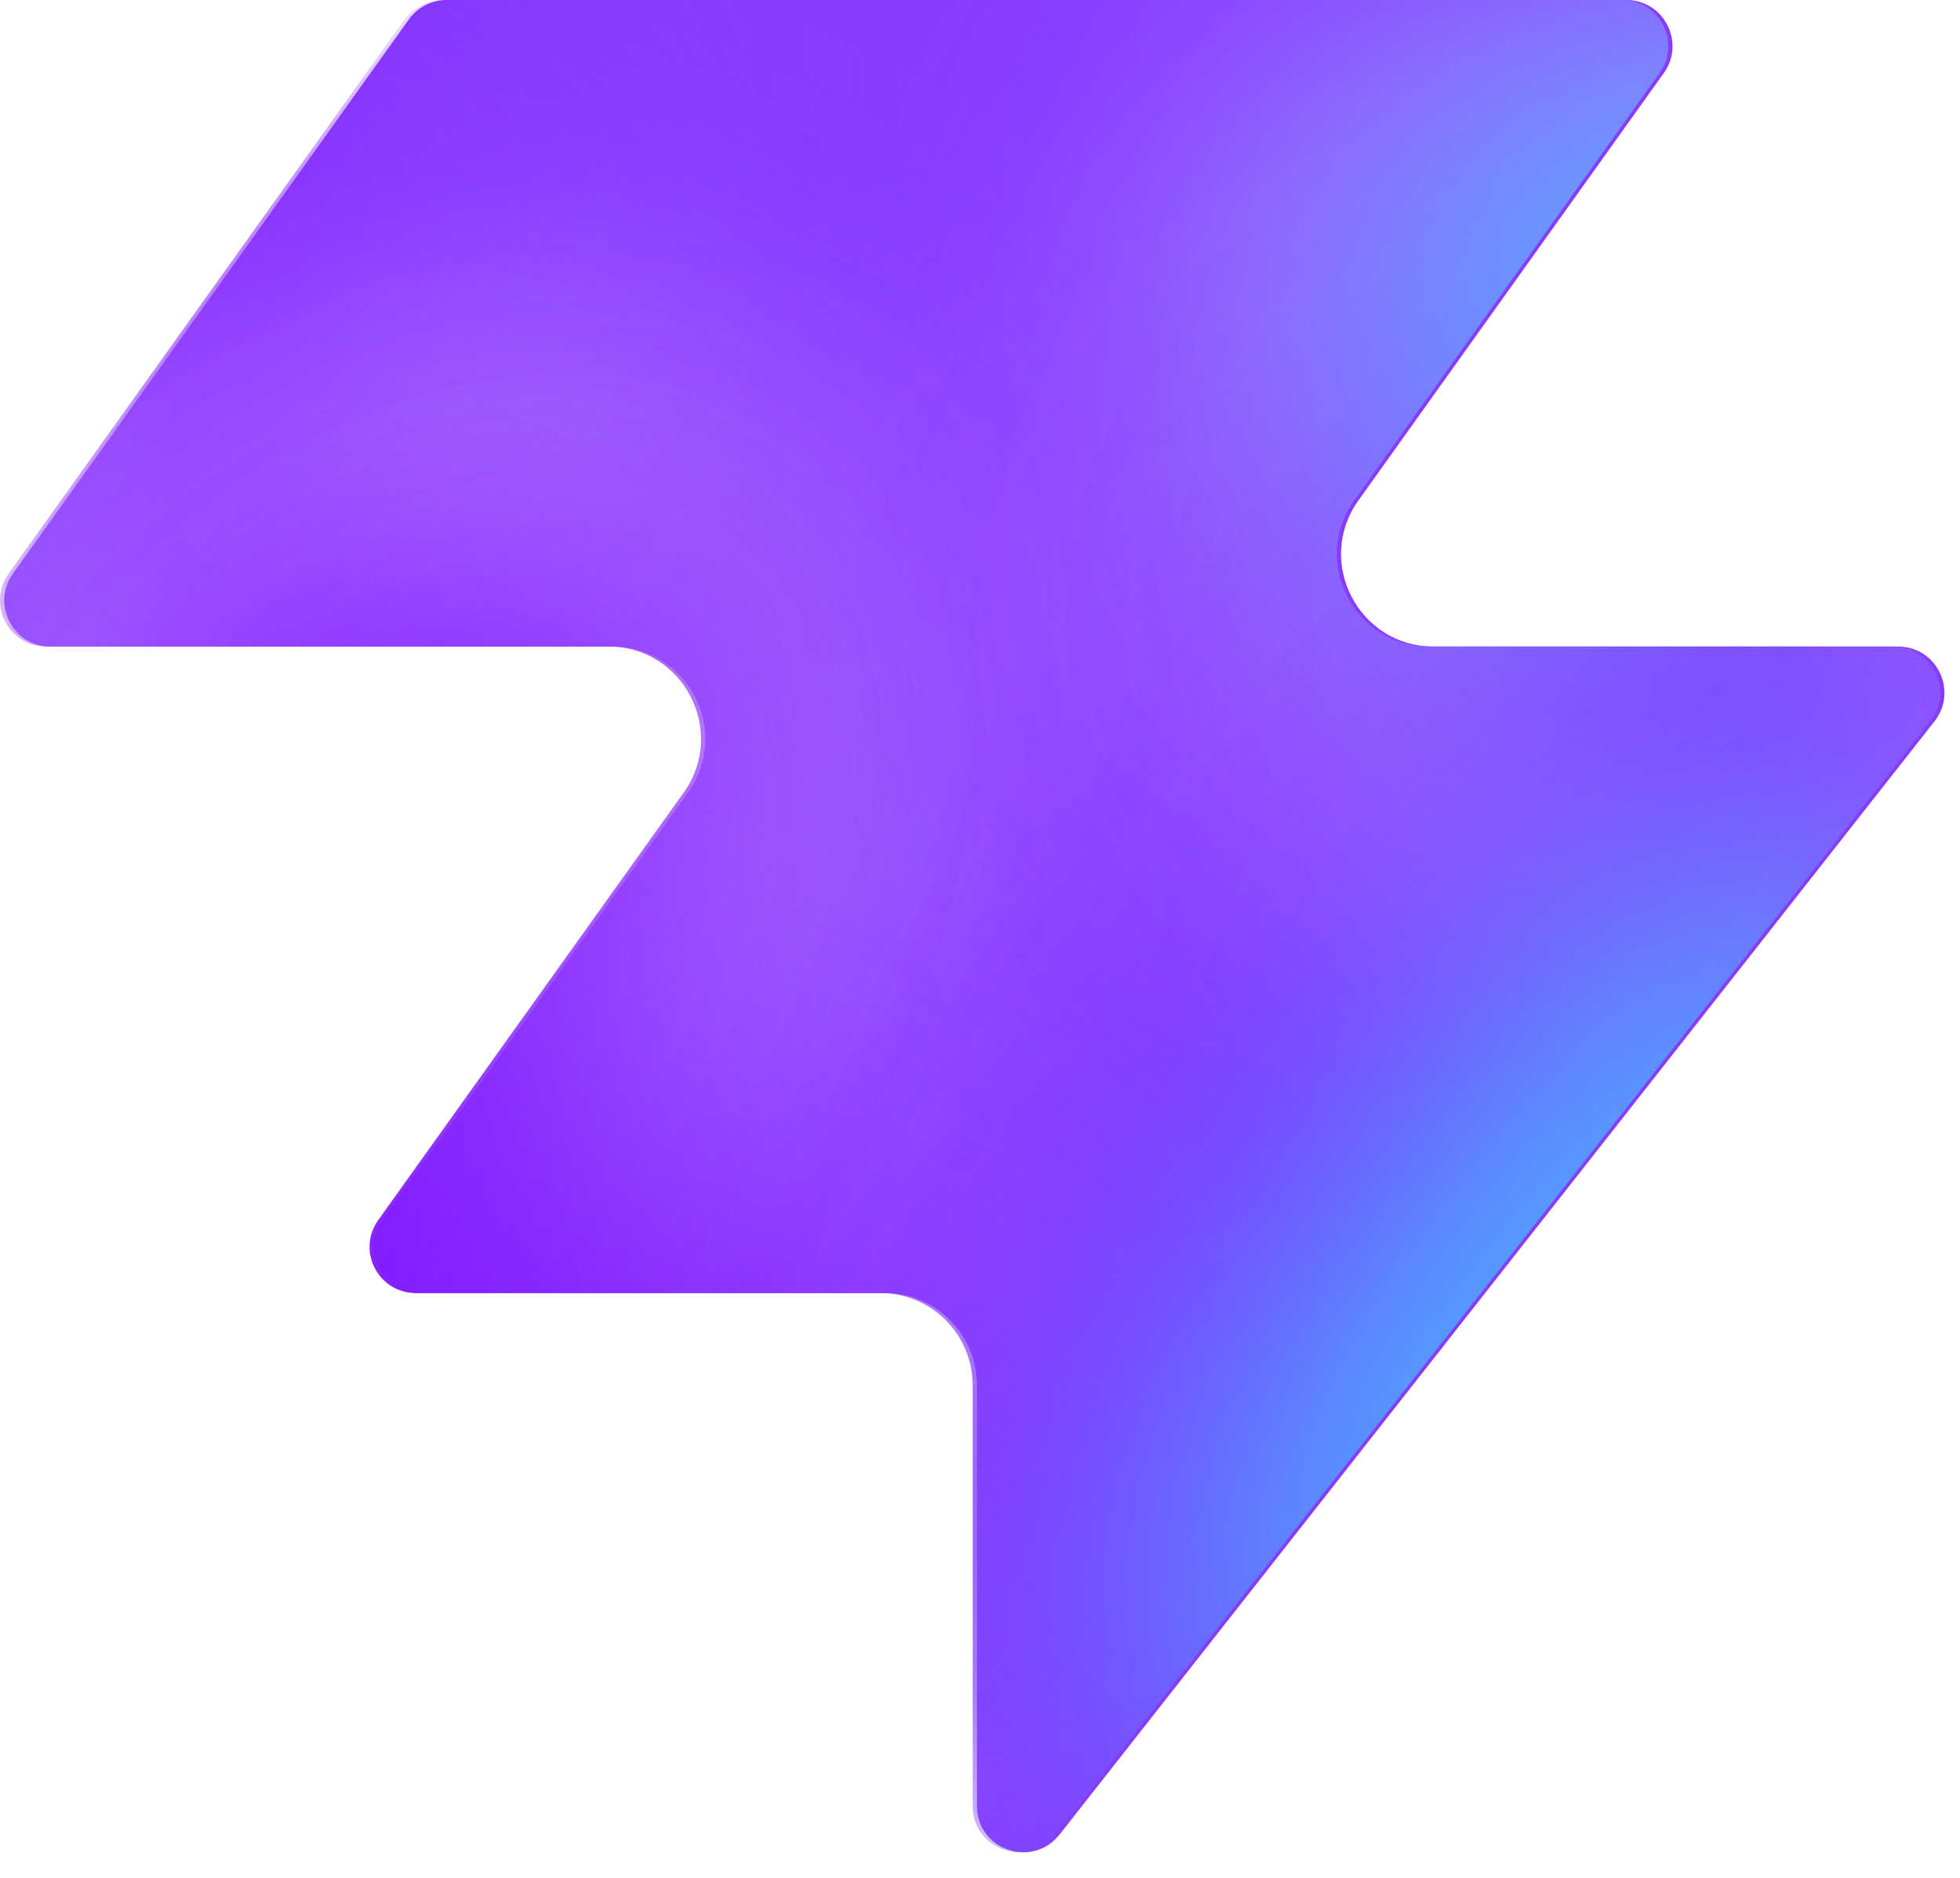
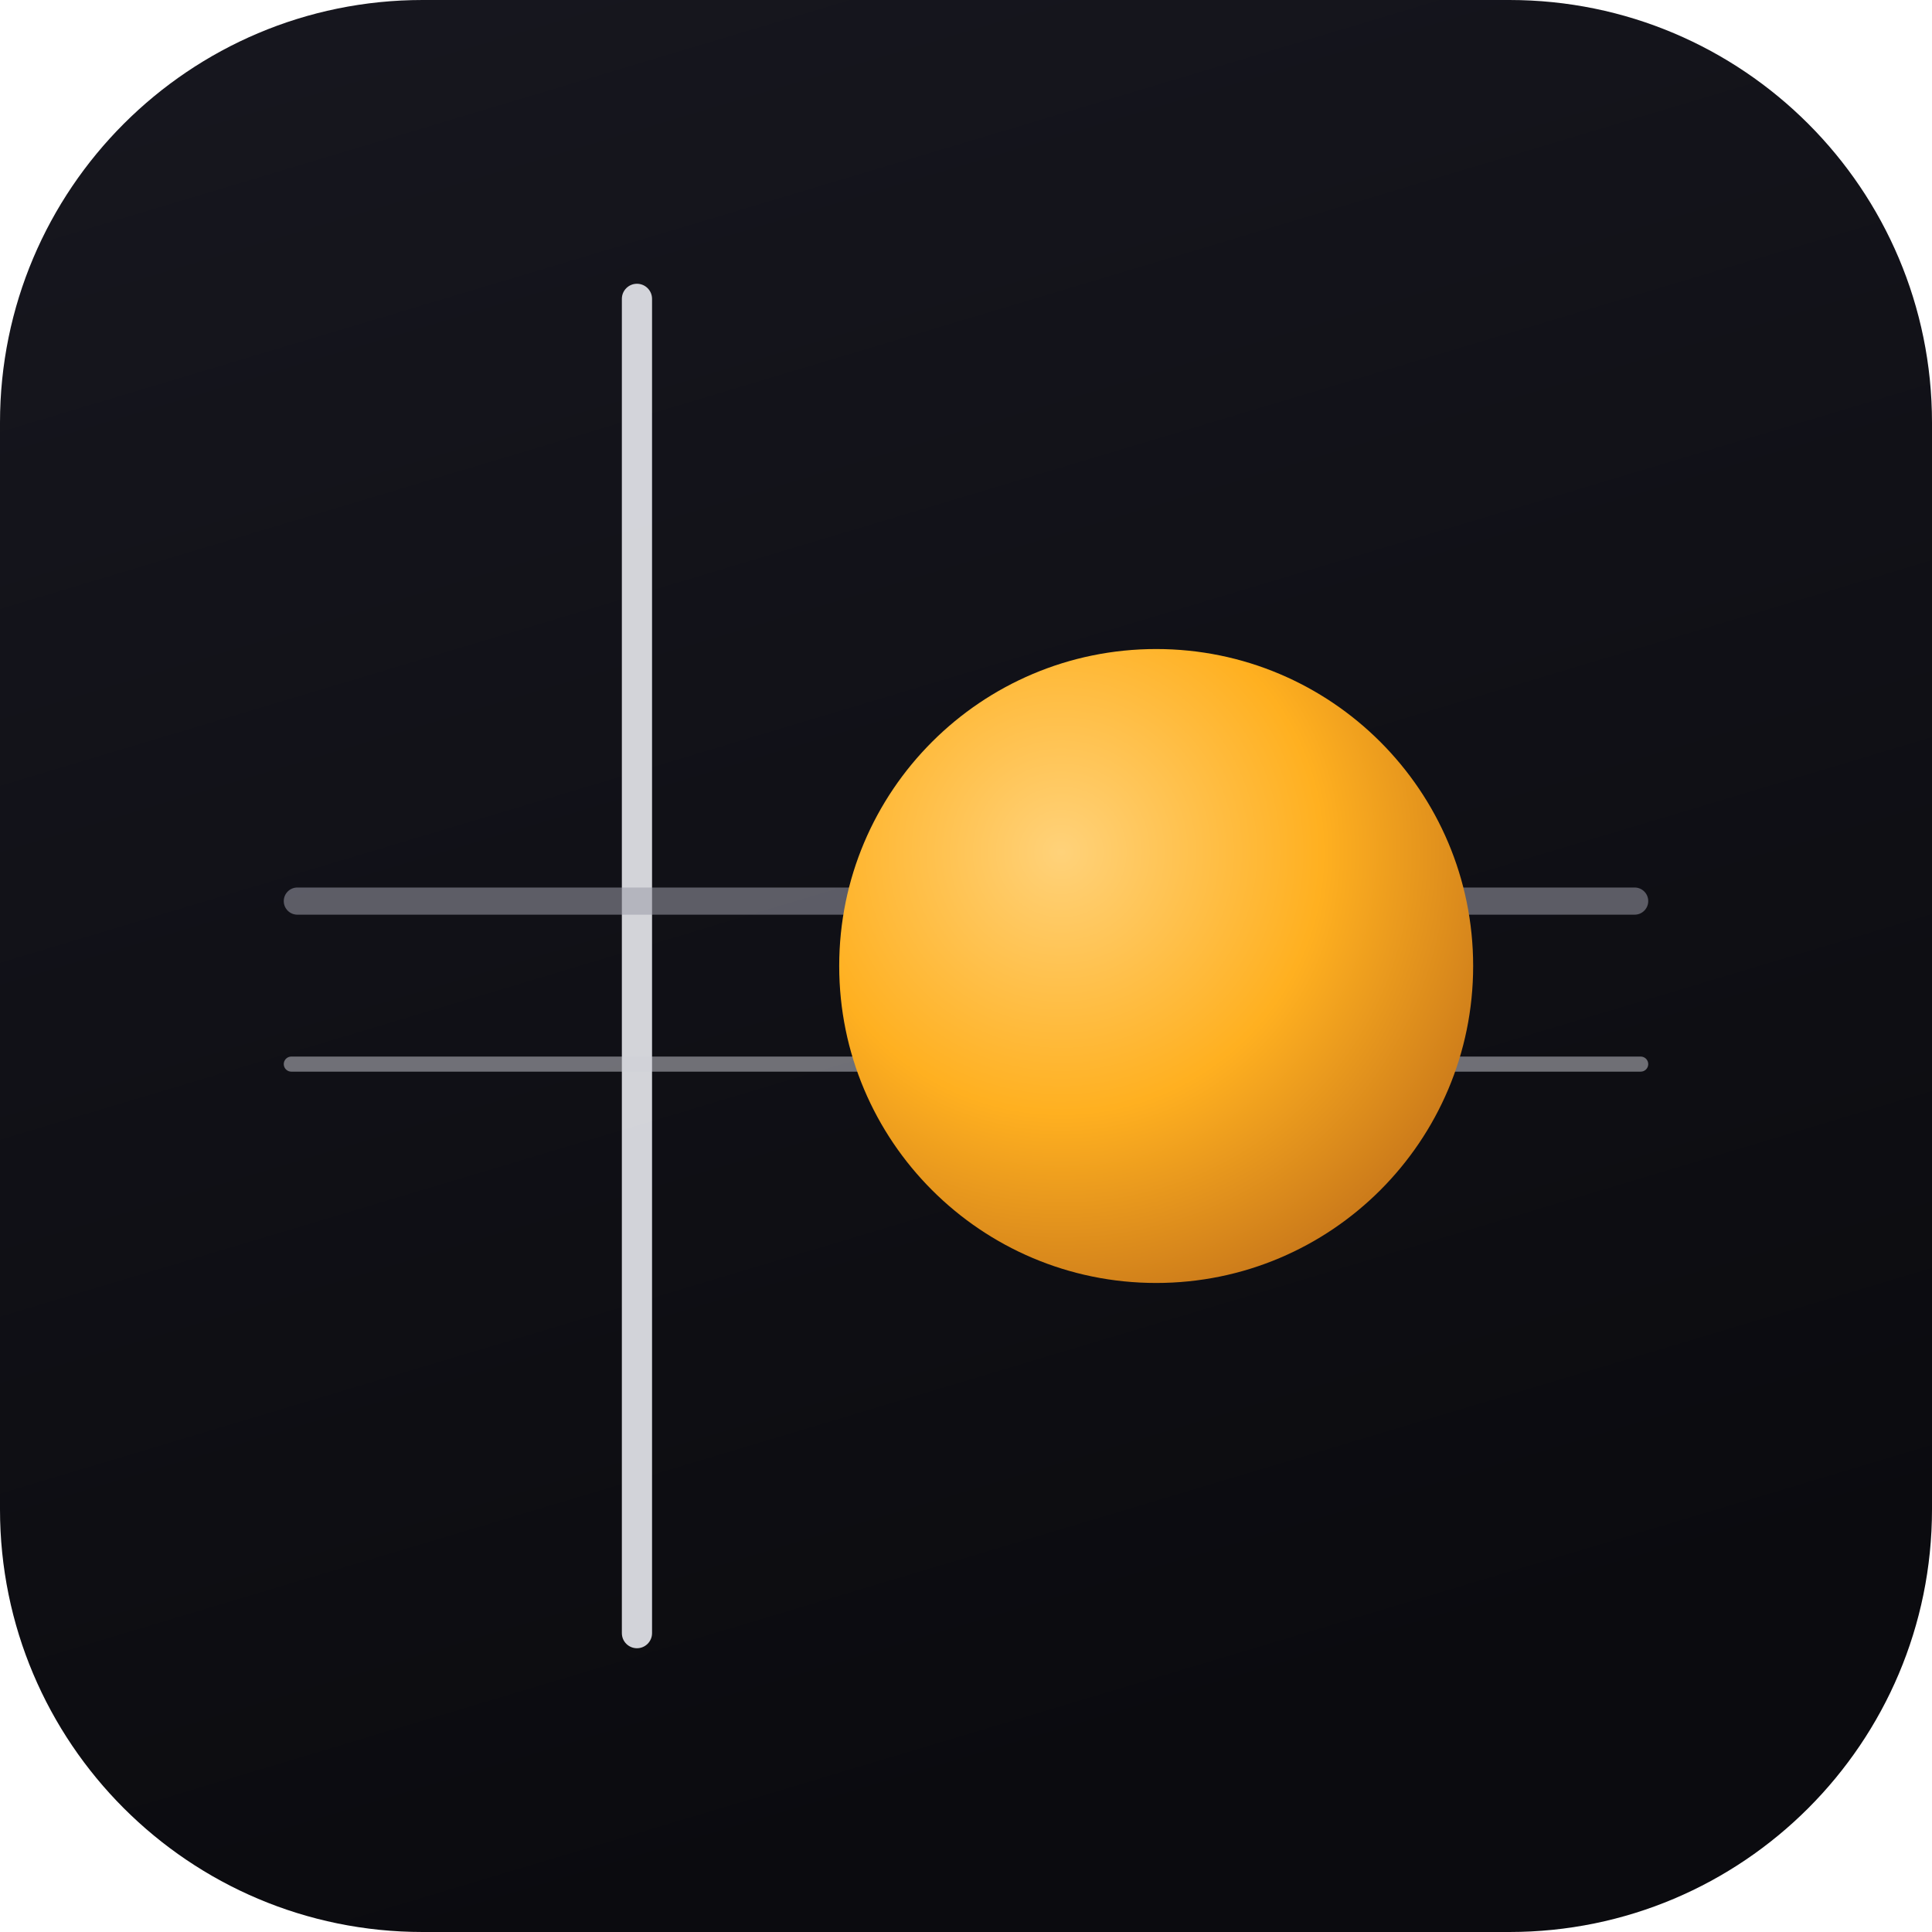
- <svg xmlns="http://www.w3.org/2000/svg" width="48" height="46" fill="none" viewBox="0 0 48 46">
-   <path fill="#863bff" d="M25.946 44.938c-.664.845-2.021.375-2.021-.698V33.937a2.26 2.26 0 0 0-2.262-2.262H10.287c-.92 0-1.456-1.04-.92-1.788l7.48-10.471c1.07-1.497 0-3.578-1.842-3.578H1.237c-.92 0-1.456-1.04-.92-1.788L10.013.474c.214-.297.556-.474.92-.474h28.894c.92 0 1.456 1.04.92 1.788l-7.48 10.471c-1.07 1.498 0 3.579 1.842 3.579h11.377c.943 0 1.473 1.088.89 1.83L25.947 44.94z" style="fill:#863bff;fill:color(display-p3 .525 .23 1);fill-opacity:1" />
-   <mask id="a" width="48" height="46" x="0" y="0" maskUnits="userSpaceOnUse" style="mask-type:alpha">
-     <path fill="#000" d="M25.842 44.938c-.664.844-2.021.375-2.021-.698V33.937a2.26 2.26 0 0 0-2.262-2.262H10.183c-.92 0-1.456-1.04-.92-1.788l7.48-10.471c1.07-1.498 0-3.579-1.842-3.579H1.133c-.92 0-1.456-1.04-.92-1.787L9.91.473c.214-.297.556-.474.92-.474h28.894c.92 0 1.456 1.04.92 1.788l-7.48 10.471c-1.07 1.498 0 3.578 1.842 3.578h11.377c.943 0 1.473 1.088.89 1.832L25.843 44.94z" style="fill:#000;fill-opacity:1" />
-   </mask>
-   <g mask="url(#a)">
-     <g filter="url(#b)">
-       <ellipse cx="5.508" cy="14.704" fill="#ede6ff" rx="5.508" ry="14.704" style="fill:#ede6ff;fill:color(display-p3 .927 .903 1);fill-opacity:1" transform="matrix(.00324 1 1 -.00324 -4.47 31.516)" />
-     </g>
-     <g filter="url(#c)">
-       <ellipse cx="10.399" cy="29.851" fill="#ede6ff" rx="10.399" ry="29.851" style="fill:#ede6ff;fill:color(display-p3 .927 .903 1);fill-opacity:1" transform="matrix(.00324 1 1 -.00324 -39.328 7.883)" />
-     </g>
-     <g filter="url(#d)">
-       <ellipse cx="5.508" cy="30.487" fill="#7e14ff" rx="5.508" ry="30.487" style="fill:#7e14ff;fill:color(display-p3 .492 .077 1);fill-opacity:1" transform="rotate(89.814 -25.913 -14.639)scale(1 -1)" />
-     </g>
-     <g filter="url(#e)">
-       <ellipse cx="5.508" cy="30.599" fill="#7e14ff" rx="5.508" ry="30.599" style="fill:#7e14ff;fill:color(display-p3 .492 .077 1);fill-opacity:1" transform="rotate(89.814 -32.644 -3.334)scale(1 -1)" />
-     </g>
-     <g filter="url(#f)">
-       <ellipse cx="5.508" cy="30.599" fill="#7e14ff" rx="5.508" ry="30.599" style="fill:#7e14ff;fill:color(display-p3 .492 .077 1);fill-opacity:1" transform="matrix(.00324 1 1 -.00324 -34.34 30.47)" />
-     </g>
-     <g filter="url(#g)">
-       <ellipse cx="14.072" cy="22.078" fill="#ede6ff" rx="14.072" ry="22.078" style="fill:#ede6ff;fill:color(display-p3 .927 .903 1);fill-opacity:1" transform="rotate(93.35 24.506 48.493)scale(-1 1)" />
-     </g>
-     <g filter="url(#h)">
-       <ellipse cx="3.47" cy="21.501" fill="#7e14ff" rx="3.47" ry="21.501" style="fill:#7e14ff;fill:color(display-p3 .492 .077 1);fill-opacity:1" transform="rotate(89.009 28.708 47.59)scale(-1 1)" />
-     </g>
-     <g filter="url(#i)">
-       <ellipse cx="3.47" cy="21.501" fill="#7e14ff" rx="3.47" ry="21.501" style="fill:#7e14ff;fill:color(display-p3 .492 .077 1);fill-opacity:1" transform="rotate(89.009 28.708 47.59)scale(-1 1)" />
-     </g>
-     <g filter="url(#j)">
-       <ellipse cx=".387" cy="8.972" fill="#7e14ff" rx="4.407" ry="29.108" style="fill:#7e14ff;fill:color(display-p3 .492 .077 1);fill-opacity:1" transform="rotate(39.51 .387 8.972)" />
-     </g>
-     <g filter="url(#k)">
-       <ellipse cx="47.523" cy="-6.092" fill="#7e14ff" rx="4.407" ry="29.108" style="fill:#7e14ff;fill:color(display-p3 .492 .077 1);fill-opacity:1" transform="rotate(37.892 47.523 -6.092)" />
-     </g>
-     <g filter="url(#l)">
-       <ellipse cx="41.412" cy="6.333" fill="#47bfff" rx="5.971" ry="9.665" style="fill:#47bfff;fill:color(display-p3 .28 .748 1);fill-opacity:1" transform="rotate(37.892 41.412 6.333)" />
-     </g>
-     <g filter="url(#m)">
-       <ellipse cx="-1.879" cy="38.332" fill="#7e14ff" rx="4.407" ry="29.108" style="fill:#7e14ff;fill:color(display-p3 .492 .077 1);fill-opacity:1" transform="rotate(37.892 -1.88 38.332)" />
-     </g>
-     <g filter="url(#n)">
-       <ellipse cx="-1.879" cy="38.332" fill="#7e14ff" rx="4.407" ry="29.108" style="fill:#7e14ff;fill:color(display-p3 .492 .077 1);fill-opacity:1" transform="rotate(37.892 -1.88 38.332)" />
-     </g>
-     <g filter="url(#o)">
-       <ellipse cx="35.651" cy="29.907" fill="#7e14ff" rx="4.407" ry="29.108" style="fill:#7e14ff;fill:color(display-p3 .492 .077 1);fill-opacity:1" transform="rotate(37.892 35.651 29.907)" />
-     </g>
-     <g filter="url(#p)">
-       <ellipse cx="38.418" cy="32.4" fill="#47bfff" rx="5.971" ry="15.297" style="fill:#47bfff;fill:color(display-p3 .28 .748 1);fill-opacity:1" transform="rotate(37.892 38.418 32.4)" />
-     </g>
-   </g>
+ <svg xmlns="http://www.w3.org/2000/svg" width="64" height="64" viewBox="0 0 64 64">
  <defs>
-     <filter id="b" width="60.045" height="41.654" x="-19.77" y="16.149" color-interpolation-filters="sRGB" filterUnits="userSpaceOnUse">
-       <feFlood flood-opacity="0" result="BackgroundImageFix" />
-       <feBlend in="SourceGraphic" in2="BackgroundImageFix" result="shape" />
-       <feGaussianBlur result="effect1_foregroundBlur_2002_17158" stdDeviation="7.659" />
-     </filter>
-     <filter id="c" width="90.34" height="51.437" x="-54.613" y="-7.533" color-interpolation-filters="sRGB" filterUnits="userSpaceOnUse">
-       <feFlood flood-opacity="0" result="BackgroundImageFix" />
-       <feBlend in="SourceGraphic" in2="BackgroundImageFix" result="shape" />
-       <feGaussianBlur result="effect1_foregroundBlur_2002_17158" stdDeviation="7.659" />
-     </filter>
-     <filter id="d" width="79.355" height="29.4" x="-49.64" y="2.03" color-interpolation-filters="sRGB" filterUnits="userSpaceOnUse">
-       <feFlood flood-opacity="0" result="BackgroundImageFix" />
-       <feBlend in="SourceGraphic" in2="BackgroundImageFix" result="shape" />
-       <feGaussianBlur result="effect1_foregroundBlur_2002_17158" stdDeviation="4.596" />
-     </filter>
-     <filter id="e" width="79.579" height="29.4" x="-45.045" y="20.029" color-interpolation-filters="sRGB" filterUnits="userSpaceOnUse">
-       <feFlood flood-opacity="0" result="BackgroundImageFix" />
-       <feBlend in="SourceGraphic" in2="BackgroundImageFix" result="shape" />
-       <feGaussianBlur result="effect1_foregroundBlur_2002_17158" stdDeviation="4.596" />
-     </filter>
-     <filter id="f" width="79.579" height="29.4" x="-43.513" y="21.178" color-interpolation-filters="sRGB" filterUnits="userSpaceOnUse">
-       <feFlood flood-opacity="0" result="BackgroundImageFix" />
-       <feBlend in="SourceGraphic" in2="BackgroundImageFix" result="shape" />
-       <feGaussianBlur result="effect1_foregroundBlur_2002_17158" stdDeviation="4.596" />
-     </filter>
-     <filter id="g" width="74.749" height="58.852" x="15.756" y="-17.901" color-interpolation-filters="sRGB" filterUnits="userSpaceOnUse">
-       <feFlood flood-opacity="0" result="BackgroundImageFix" />
-       <feBlend in="SourceGraphic" in2="BackgroundImageFix" result="shape" />
-       <feGaussianBlur result="effect1_foregroundBlur_2002_17158" stdDeviation="7.659" />
-     </filter>
-     <filter id="h" width="61.377" height="25.362" x="23.548" y="2.284" color-interpolation-filters="sRGB" filterUnits="userSpaceOnUse">
-       <feFlood flood-opacity="0" result="BackgroundImageFix" />
-       <feBlend in="SourceGraphic" in2="BackgroundImageFix" result="shape" />
-       <feGaussianBlur result="effect1_foregroundBlur_2002_17158" stdDeviation="4.596" />
-     </filter>
-     <filter id="i" width="61.377" height="25.362" x="23.548" y="2.284" color-interpolation-filters="sRGB" filterUnits="userSpaceOnUse">
-       <feFlood flood-opacity="0" result="BackgroundImageFix" />
-       <feBlend in="SourceGraphic" in2="BackgroundImageFix" result="shape" />
-       <feGaussianBlur result="effect1_foregroundBlur_2002_17158" stdDeviation="4.596" />
-     </filter>
-     <filter id="j" width="56.045" height="63.649" x="-27.636" y="-22.853" color-interpolation-filters="sRGB" filterUnits="userSpaceOnUse">
-       <feFlood flood-opacity="0" result="BackgroundImageFix" />
-       <feBlend in="SourceGraphic" in2="BackgroundImageFix" result="shape" />
-       <feGaussianBlur result="effect1_foregroundBlur_2002_17158" stdDeviation="4.596" />
-     </filter>
-     <filter id="k" width="54.814" height="64.646" x="20.116" y="-38.415" color-interpolation-filters="sRGB" filterUnits="userSpaceOnUse">
-       <feFlood flood-opacity="0" result="BackgroundImageFix" />
-       <feBlend in="SourceGraphic" in2="BackgroundImageFix" result="shape" />
-       <feGaussianBlur result="effect1_foregroundBlur_2002_17158" stdDeviation="4.596" />
-     </filter>
-     <filter id="l" width="33.541" height="35.313" x="24.641" y="-11.323" color-interpolation-filters="sRGB" filterUnits="userSpaceOnUse">
-       <feFlood flood-opacity="0" result="BackgroundImageFix" />
-       <feBlend in="SourceGraphic" in2="BackgroundImageFix" result="shape" />
-       <feGaussianBlur result="effect1_foregroundBlur_2002_17158" stdDeviation="4.596" />
-     </filter>
-     <filter id="m" width="54.814" height="64.646" x="-29.286" y="6.009" color-interpolation-filters="sRGB" filterUnits="userSpaceOnUse">
-       <feFlood flood-opacity="0" result="BackgroundImageFix" />
-       <feBlend in="SourceGraphic" in2="BackgroundImageFix" result="shape" />
-       <feGaussianBlur result="effect1_foregroundBlur_2002_17158" stdDeviation="4.596" />
-     </filter>
-     <filter id="n" width="54.814" height="64.646" x="-29.286" y="6.009" color-interpolation-filters="sRGB" filterUnits="userSpaceOnUse">
-       <feFlood flood-opacity="0" result="BackgroundImageFix" />
-       <feBlend in="SourceGraphic" in2="BackgroundImageFix" result="shape" />
-       <feGaussianBlur result="effect1_foregroundBlur_2002_17158" stdDeviation="4.596" />
-     </filter>
-     <filter id="o" width="54.814" height="64.646" x="8.244" y="-2.416" color-interpolation-filters="sRGB" filterUnits="userSpaceOnUse">
-       <feFlood flood-opacity="0" result="BackgroundImageFix" />
-       <feBlend in="SourceGraphic" in2="BackgroundImageFix" result="shape" />
-       <feGaussianBlur result="effect1_foregroundBlur_2002_17158" stdDeviation="4.596" />
-     </filter>
-     <filter id="p" width="39.409" height="43.623" x="18.713" y="10.588" color-interpolation-filters="sRGB" filterUnits="userSpaceOnUse">
-       <feFlood flood-opacity="0" result="BackgroundImageFix" />
-       <feBlend in="SourceGraphic" in2="BackgroundImageFix" result="shape" />
-       <feGaussianBlur result="effect1_foregroundBlur_2002_17158" stdDeviation="4.596" />
-     </filter>
+     <linearGradient id="bg" x1="0" y1="0" x2="0.3" y2="1">
+       <stop offset="0%" stop-color="#17171f" />
+       <stop offset="100%" stop-color="#0b0b0f" />
+     </linearGradient>
+     <radialGradient id="dot" cx="0.35" cy="0.32" r="0.75">
+       <stop offset="0%" stop-color="#ffd27a" />
+       <stop offset="55%" stop-color="#ffb020" />
+       <stop offset="100%" stop-color="#c9781a" />
+     </radialGradient>
  </defs>
+   <rect width="64" height="64" rx="14" fill="url(#bg)" />
+   <rect x="20.6" y="9.4" width="1" height="45.2" rx="0.5" fill="#e8e9ee" opacity="0.9" />
+   <rect x="9.4" y="29.4" width="45.2" height="0.9" rx="0.45" fill="#9a9aa8" opacity="0.55" />
+   <rect x="9.4" y="35" width="45.2" height="0.5" rx="0.25" fill="#cfd0d8" opacity="0.5" />
+   <circle cx="38.3" cy="32" r="10.5" fill="url(#dot)" />
</svg>
